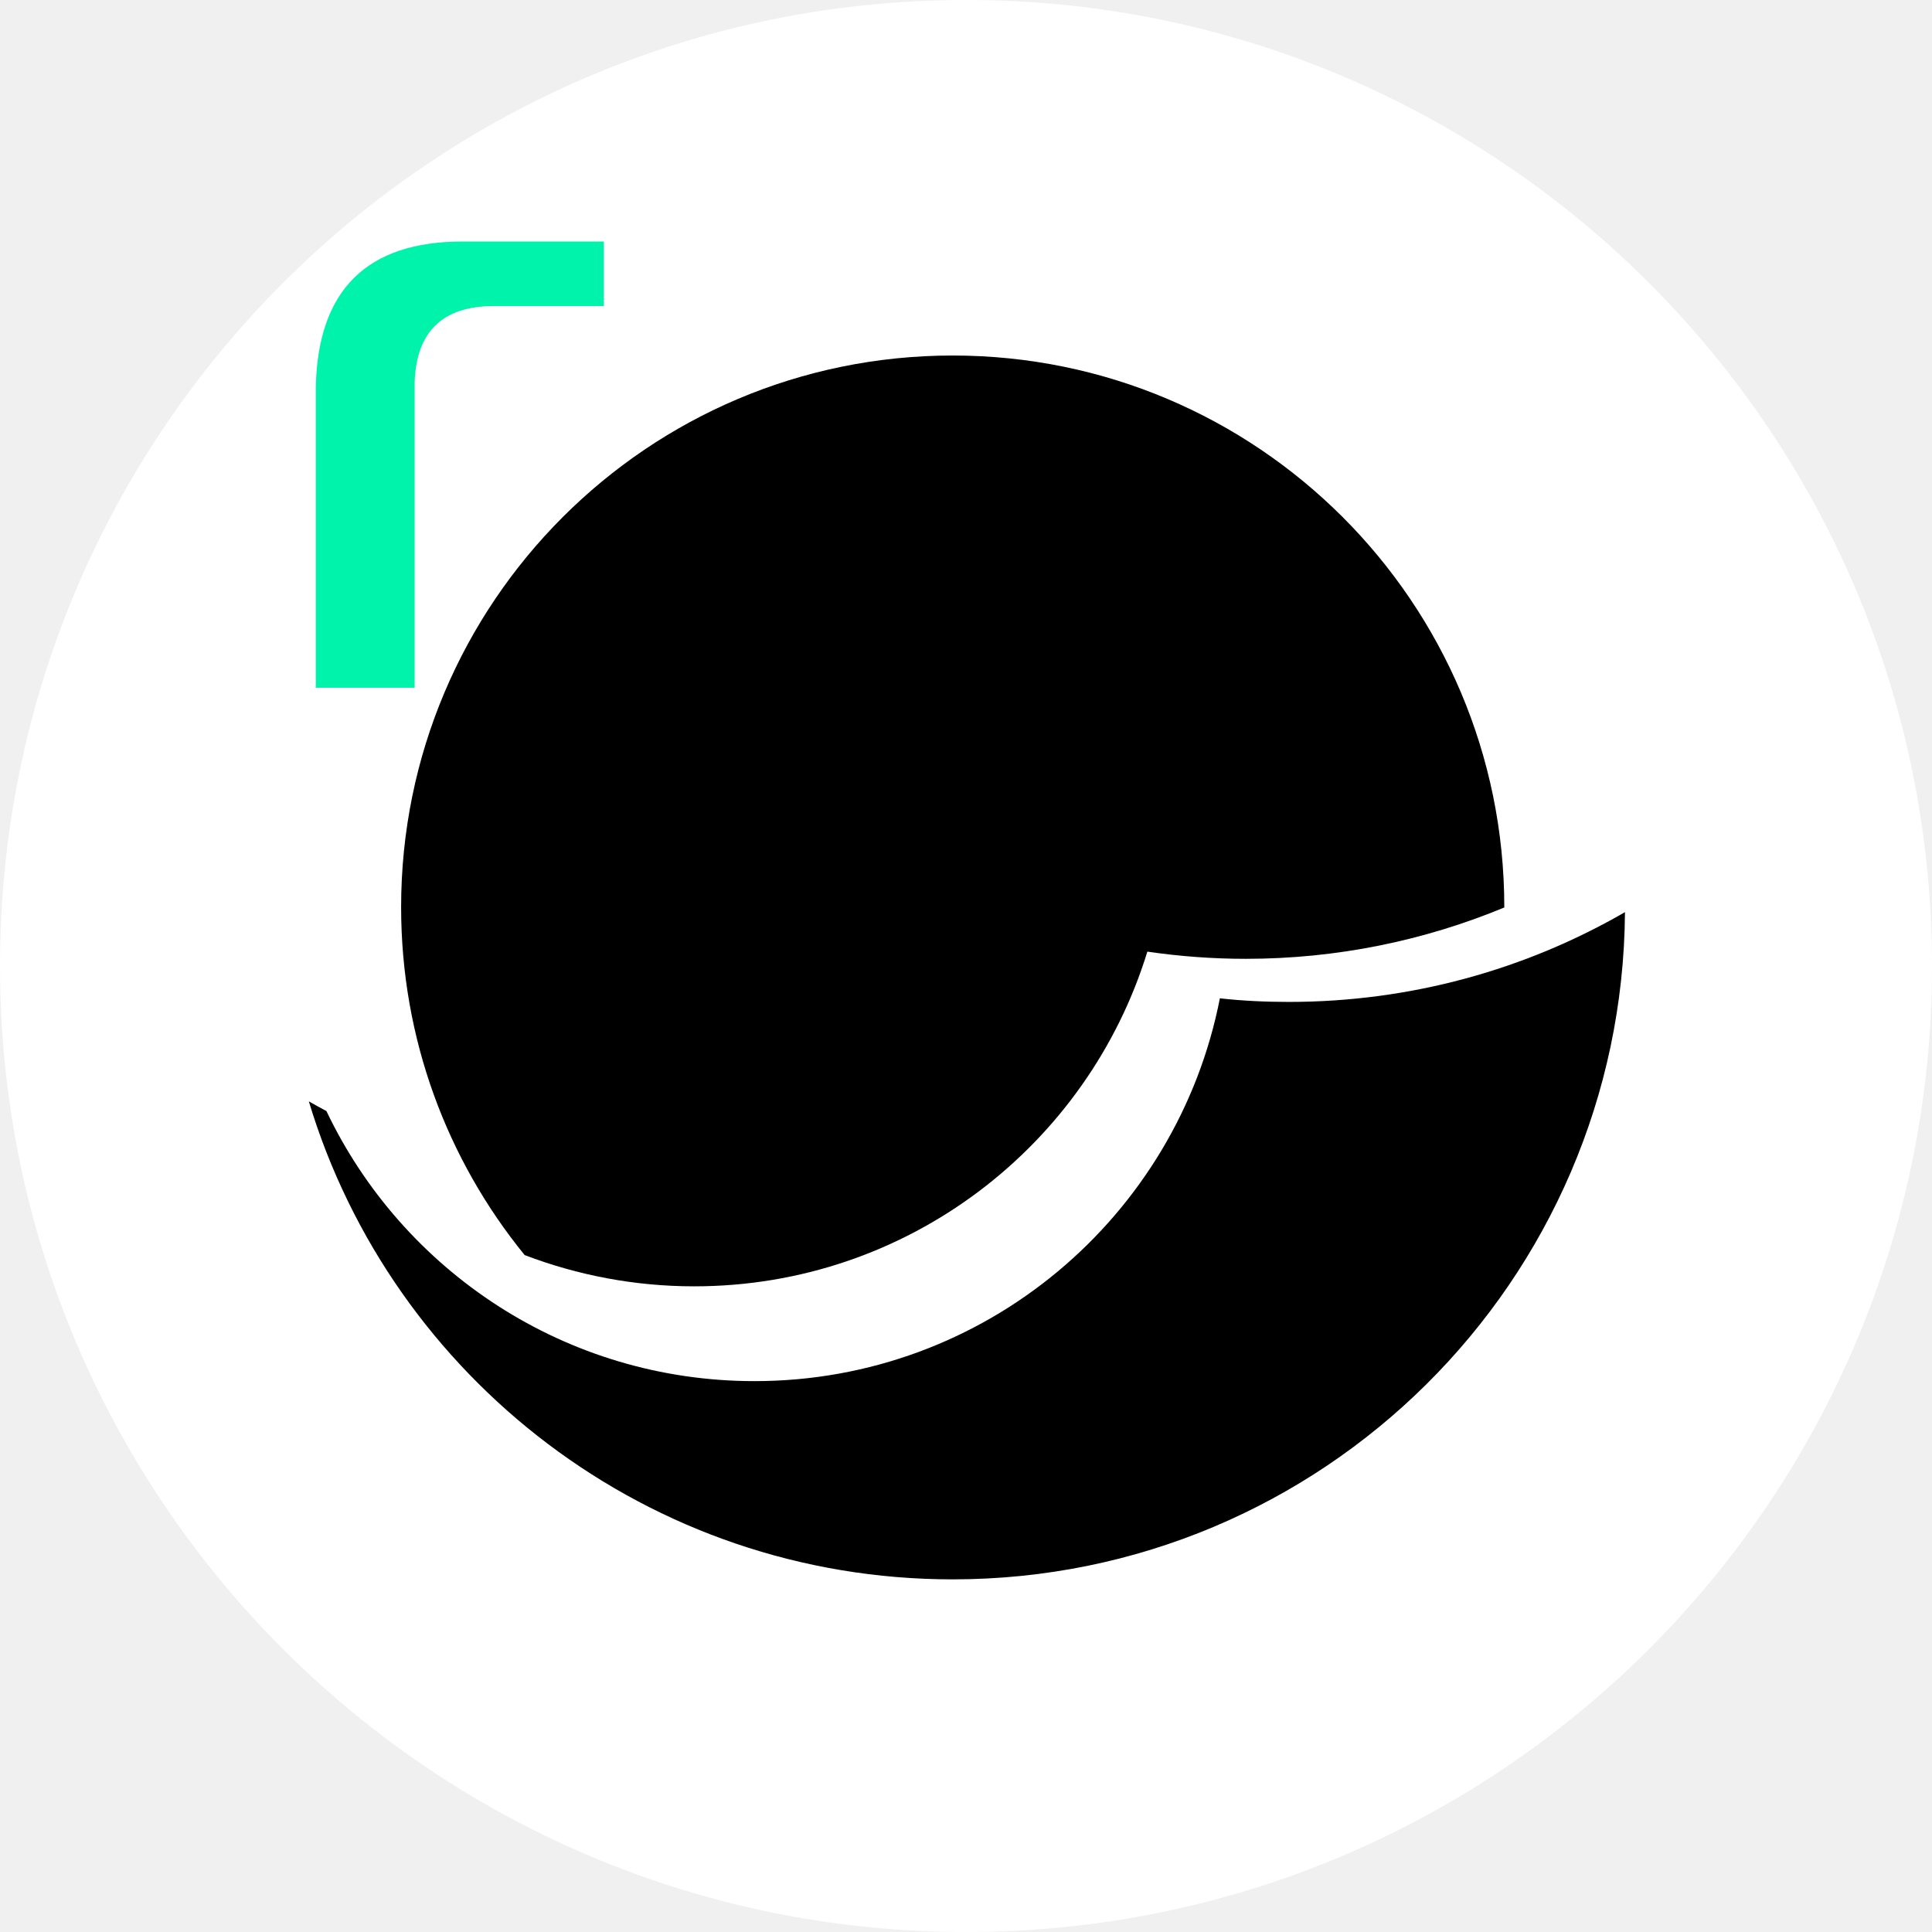
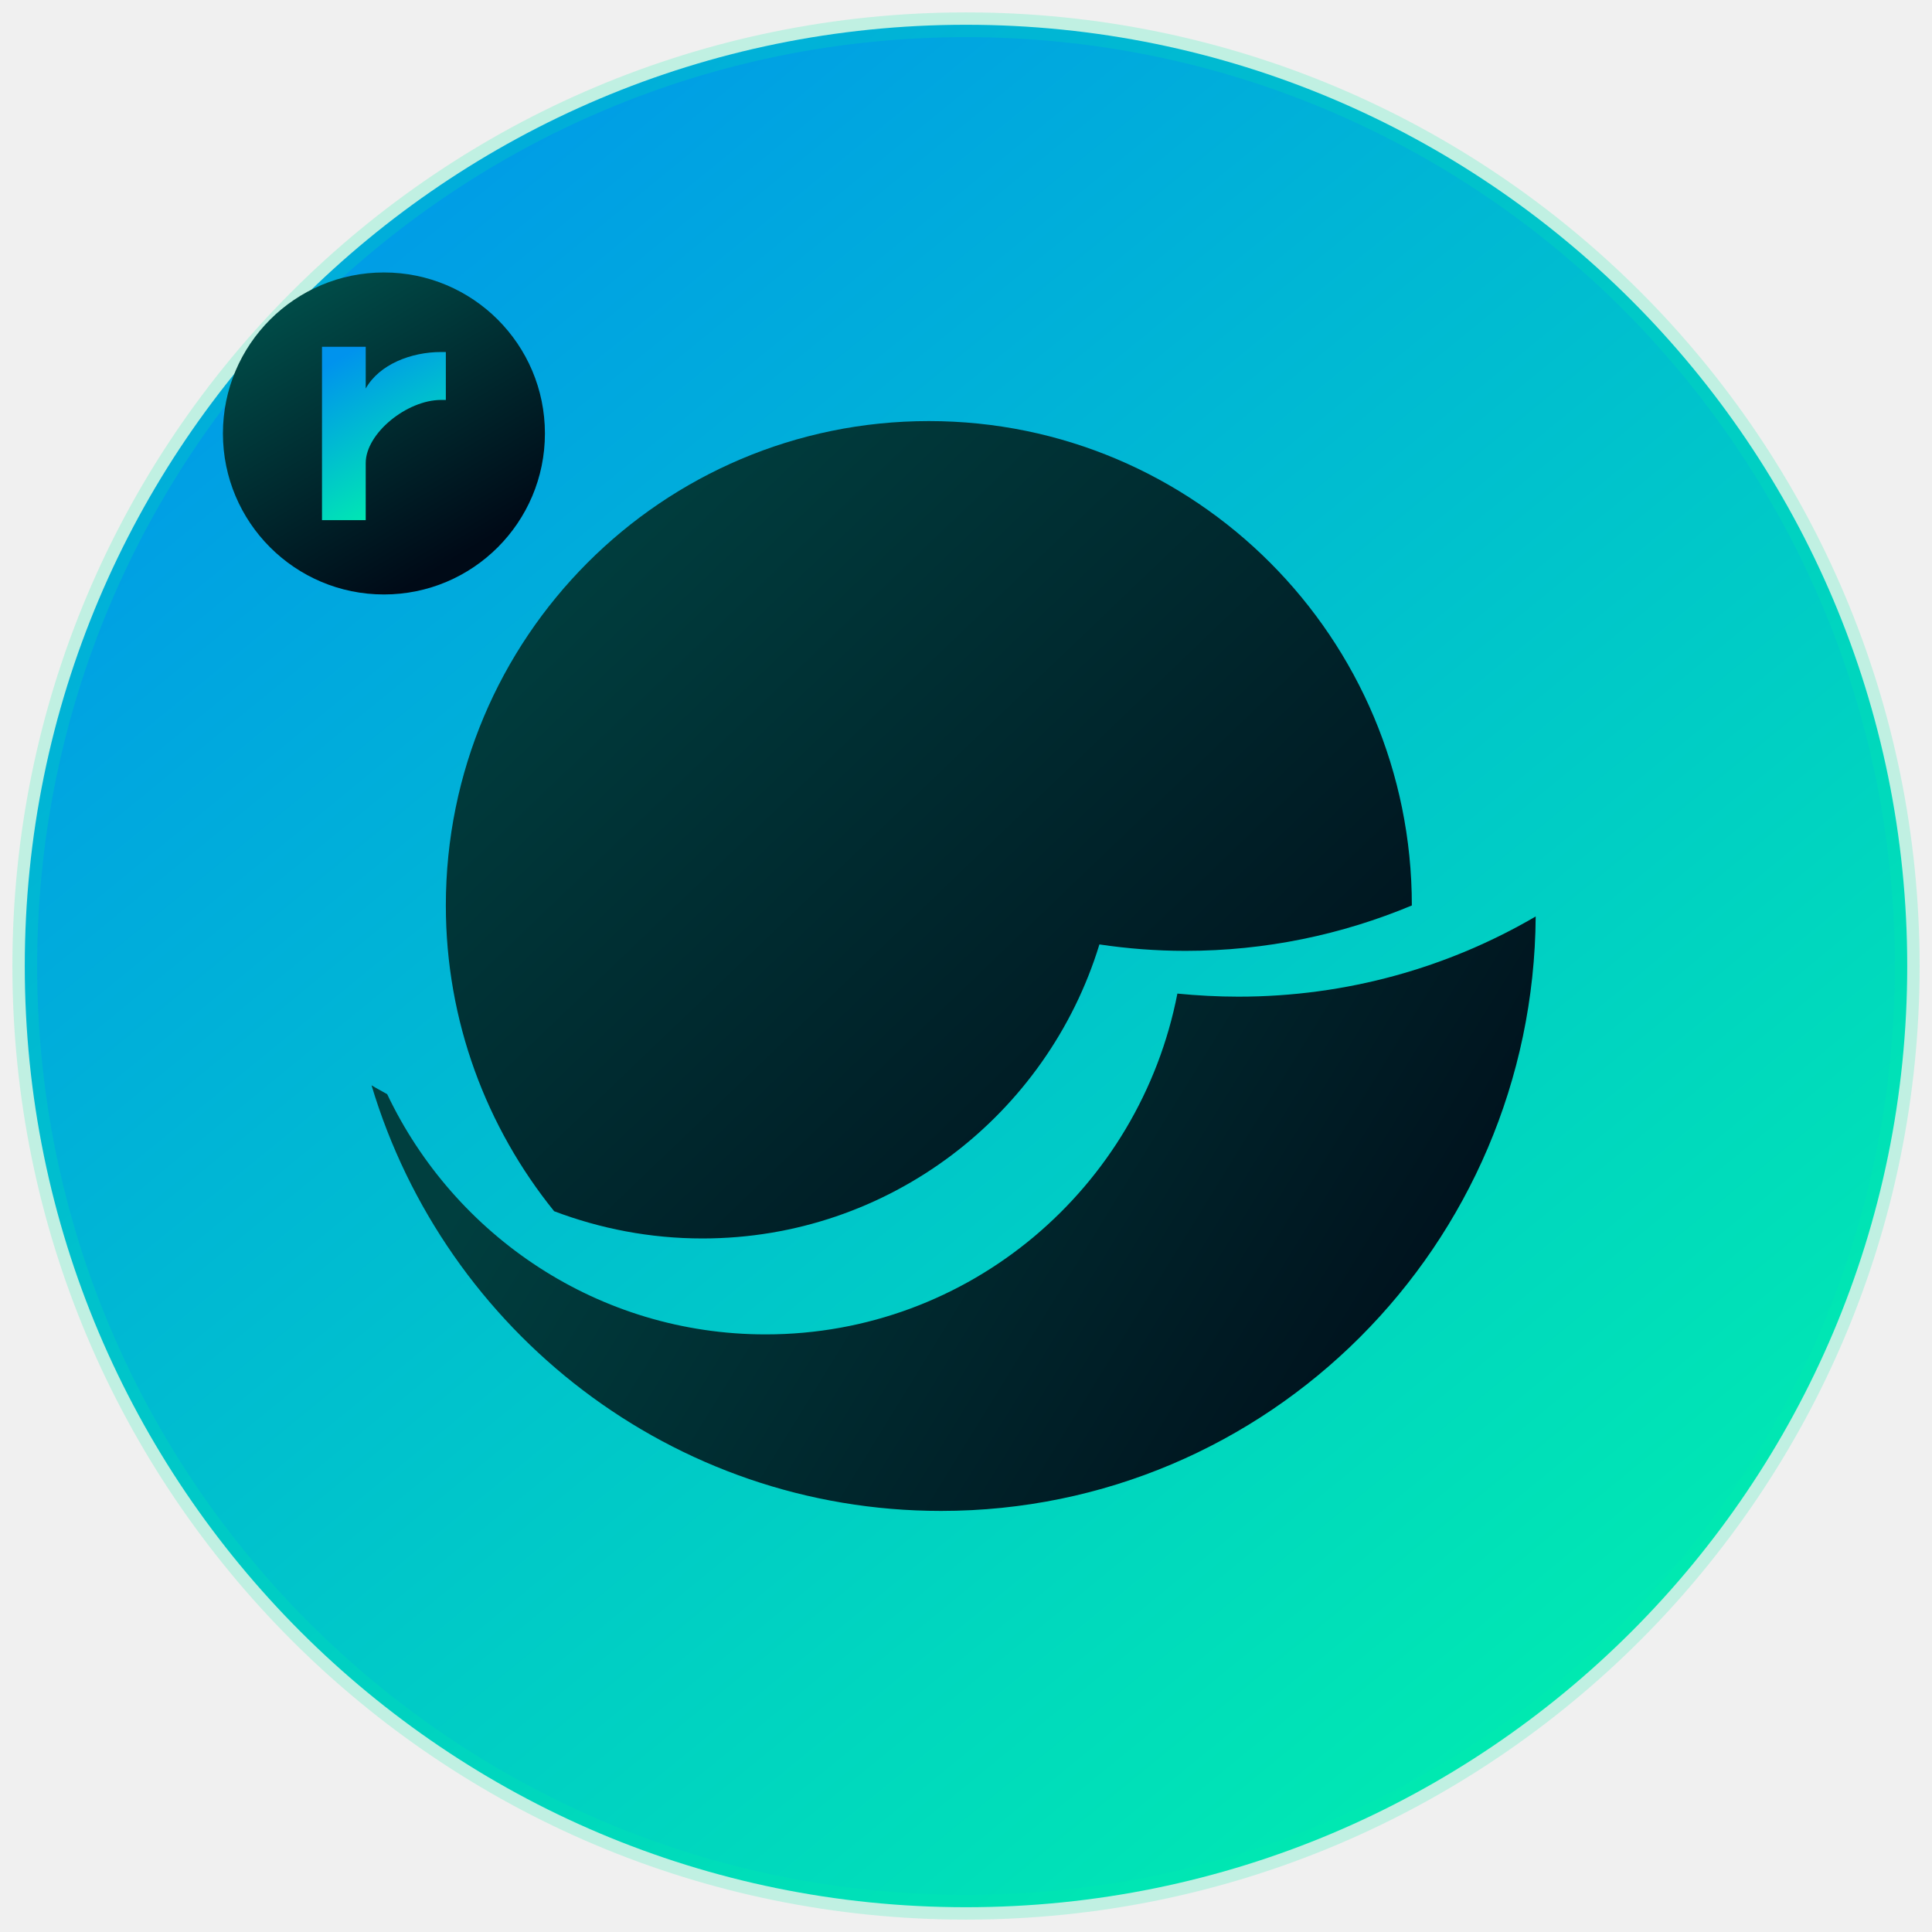
- <svg xmlns="http://www.w3.org/2000/svg" width="104px" height="104px" viewBox="0 0 104 104" version="1.1">
-   <g id="rpool,-rasset，rbridge" stroke="none" stroke-width="1" fill="none" fill-rule="evenodd">
-     <g id="Group-63">
-       <circle id="Oval" fill="#FFFFFF" cx="52" cy="52" r="52" />
-       <g id="Logo_Flat_White" transform="translate(16.62454, 19.13755)" fill="#000000" fill-rule="nonzero">
-         <path d="M4.968,29.692 C4.968,13.3 18.268,0 34.66,0 C51.053,0 64.352,13.3 64.352,29.692 L64.352,29.712 C60.061,31.49 55.364,32.476 50.434,32.476 C48.636,32.476 46.858,32.341 45.138,32.089 C41.929,42.528 32.225,50.106 20.742,50.106 C17.533,50.106 14.459,49.506 11.618,48.424 C7.462,43.32 4.968,36.806 4.968,29.692 Z" id="Path" />
-         <path d="M52.754,34.796 C59.346,34.796 65.532,33.036 70.848,29.963 C70.712,49.835 54.552,65.88 34.66,65.88 C18.306,65.88 4.485,55.035 0,40.15 C0.309,40.324 0.619,40.498 0.947,40.672 C5.045,49.274 13.822,55.209 23.99,55.209 C36.4,55.209 46.742,46.355 49.042,34.602 C50.26,34.738 51.497,34.796 52.754,34.796 Z" id="Path" />
+ <svg xmlns="http://www.w3.org/2000/svg" width="78px" height="78px" viewBox="0 0 78 78" version="1.1">
+   <defs>
+     <linearGradient x1="10.493%" y1="0%" x2="92.253%" y2="100%" id="linearGradient-1">
+       <stop stop-color="#0093ED" offset="0%" />
+       <stop stop-color="#00F3AB" offset="100%" />
+     </linearGradient>
+     <linearGradient x1="10.493%" y1="14.201%" x2="92.253%" y2="85.799%" id="linearGradient-2">
+       <stop stop-color="#003F3F" offset="0%" />
+       <stop stop-color="#00121D" offset="100%" />
+     </linearGradient>
+     <linearGradient x1="10.493%" y1="36.962%" x2="92.253%" y2="63.038%" id="linearGradient-3">
+       <stop stop-color="#003F3F" offset="0%" />
+       <stop stop-color="#00121D" offset="100%" />
+     </linearGradient>
+     <linearGradient x1="66%" y1="92.56%" x2="10.812%" y2="0%" id="linearGradient-4">
+       <stop stop-color="#000A17" offset="0%" />
+       <stop stop-color="#00554F" offset="100%" />
+     </linearGradient>
+     <linearGradient x1="29.843%" y1="0%" x2="71.557%" y2="100%" id="linearGradient-5">
+       <stop stop-color="#0093ED" offset="0%" />
+       <stop stop-color="#00F3AB" offset="100%" />
+     </linearGradient>
+   </defs>
+   <g id="staker---staking-flow" stroke="none" stroke-width="1" fill="none" fill-rule="evenodd">
+     <g id="最终-copy-2" transform="translate(-211, -247)">
+       <g id="rswth" transform="translate(212, 248)">
+         <path d="M38,0 C58.987,0 76,17.013 76,38 C76,58.987 58.987,76 38,76 C17.013,76 0,58.987 0,38 C0,17.013 17.013,0 38,0 Z" id="Path" stroke-opacity="0.2" stroke="#00F3AB" fill="url(#linearGradient-1)" />
+         <g id="Group-75" transform="translate(14, 16)" fill-rule="nonzero">
+           <path d="M3,19.556 C3,8.754 11.729,0 22.5,0 C33.271,0 42,8.754 42,19.556 L42,19.556 C39.182,20.732 36.104,21.389 32.859,21.389 C31.671,21.389 30.513,21.297 29.386,21.129 C27.284,28.004 20.9,33 13.359,33 C11.242,33 9.231,32.603 7.372,31.9 C4.645,28.524 3,24.231 3,19.556 Z" id="Path" fill="url(#linearGradient-2)" />
+           <path d="M34.996,23.238 C39.367,23.238 43.476,22.061 47,20 C46.908,33.278 36.196,44 22.992,44 C12.142,44 2.97,36.749 0,26.817 C0.2,26.941 0.416,27.05 0.631,27.174 C3.355,32.906 9.172,36.873 15.913,36.873 C24.146,36.873 31.01,30.954 32.534,23.114 C33.334,23.192 34.165,23.238 34.996,23.238 Z" id="Path" fill="url(#linearGradient-3)" />
+         </g>
+         <g id="Group-12" transform="translate(8, 10)">
+           <circle id="Combined-Shape-Copy-5" fill="url(#linearGradient-4)" cx="6.5" cy="6.5" r="6.5" />
+           <path d="M5.765,4.685 L5.765,3 L4,3 L4,10 L5.765,10 L5.765,7.693 C5.765,6.495 7.428,5.147 8.806,5.147 L9,5.147 L9,3.212 L8.806,3.212 C7.599,3.212 6.312,3.711 5.765,4.685 Z" id="Path" fill="url(#linearGradient-5)" />
+         </g>
      </g>
-       <path d="M17,37.022 L17,20.856 C17.101,15.619 19.736,13 24.905,13 L32.506,13 L32.506,16.475 L26.577,16.475 C23.841,16.475 22.422,17.835 22.321,20.554 L22.321,37.022 L17,37.022 Z" id="r" fill="#00F3AB" />
    </g>
  </g>
</svg>
